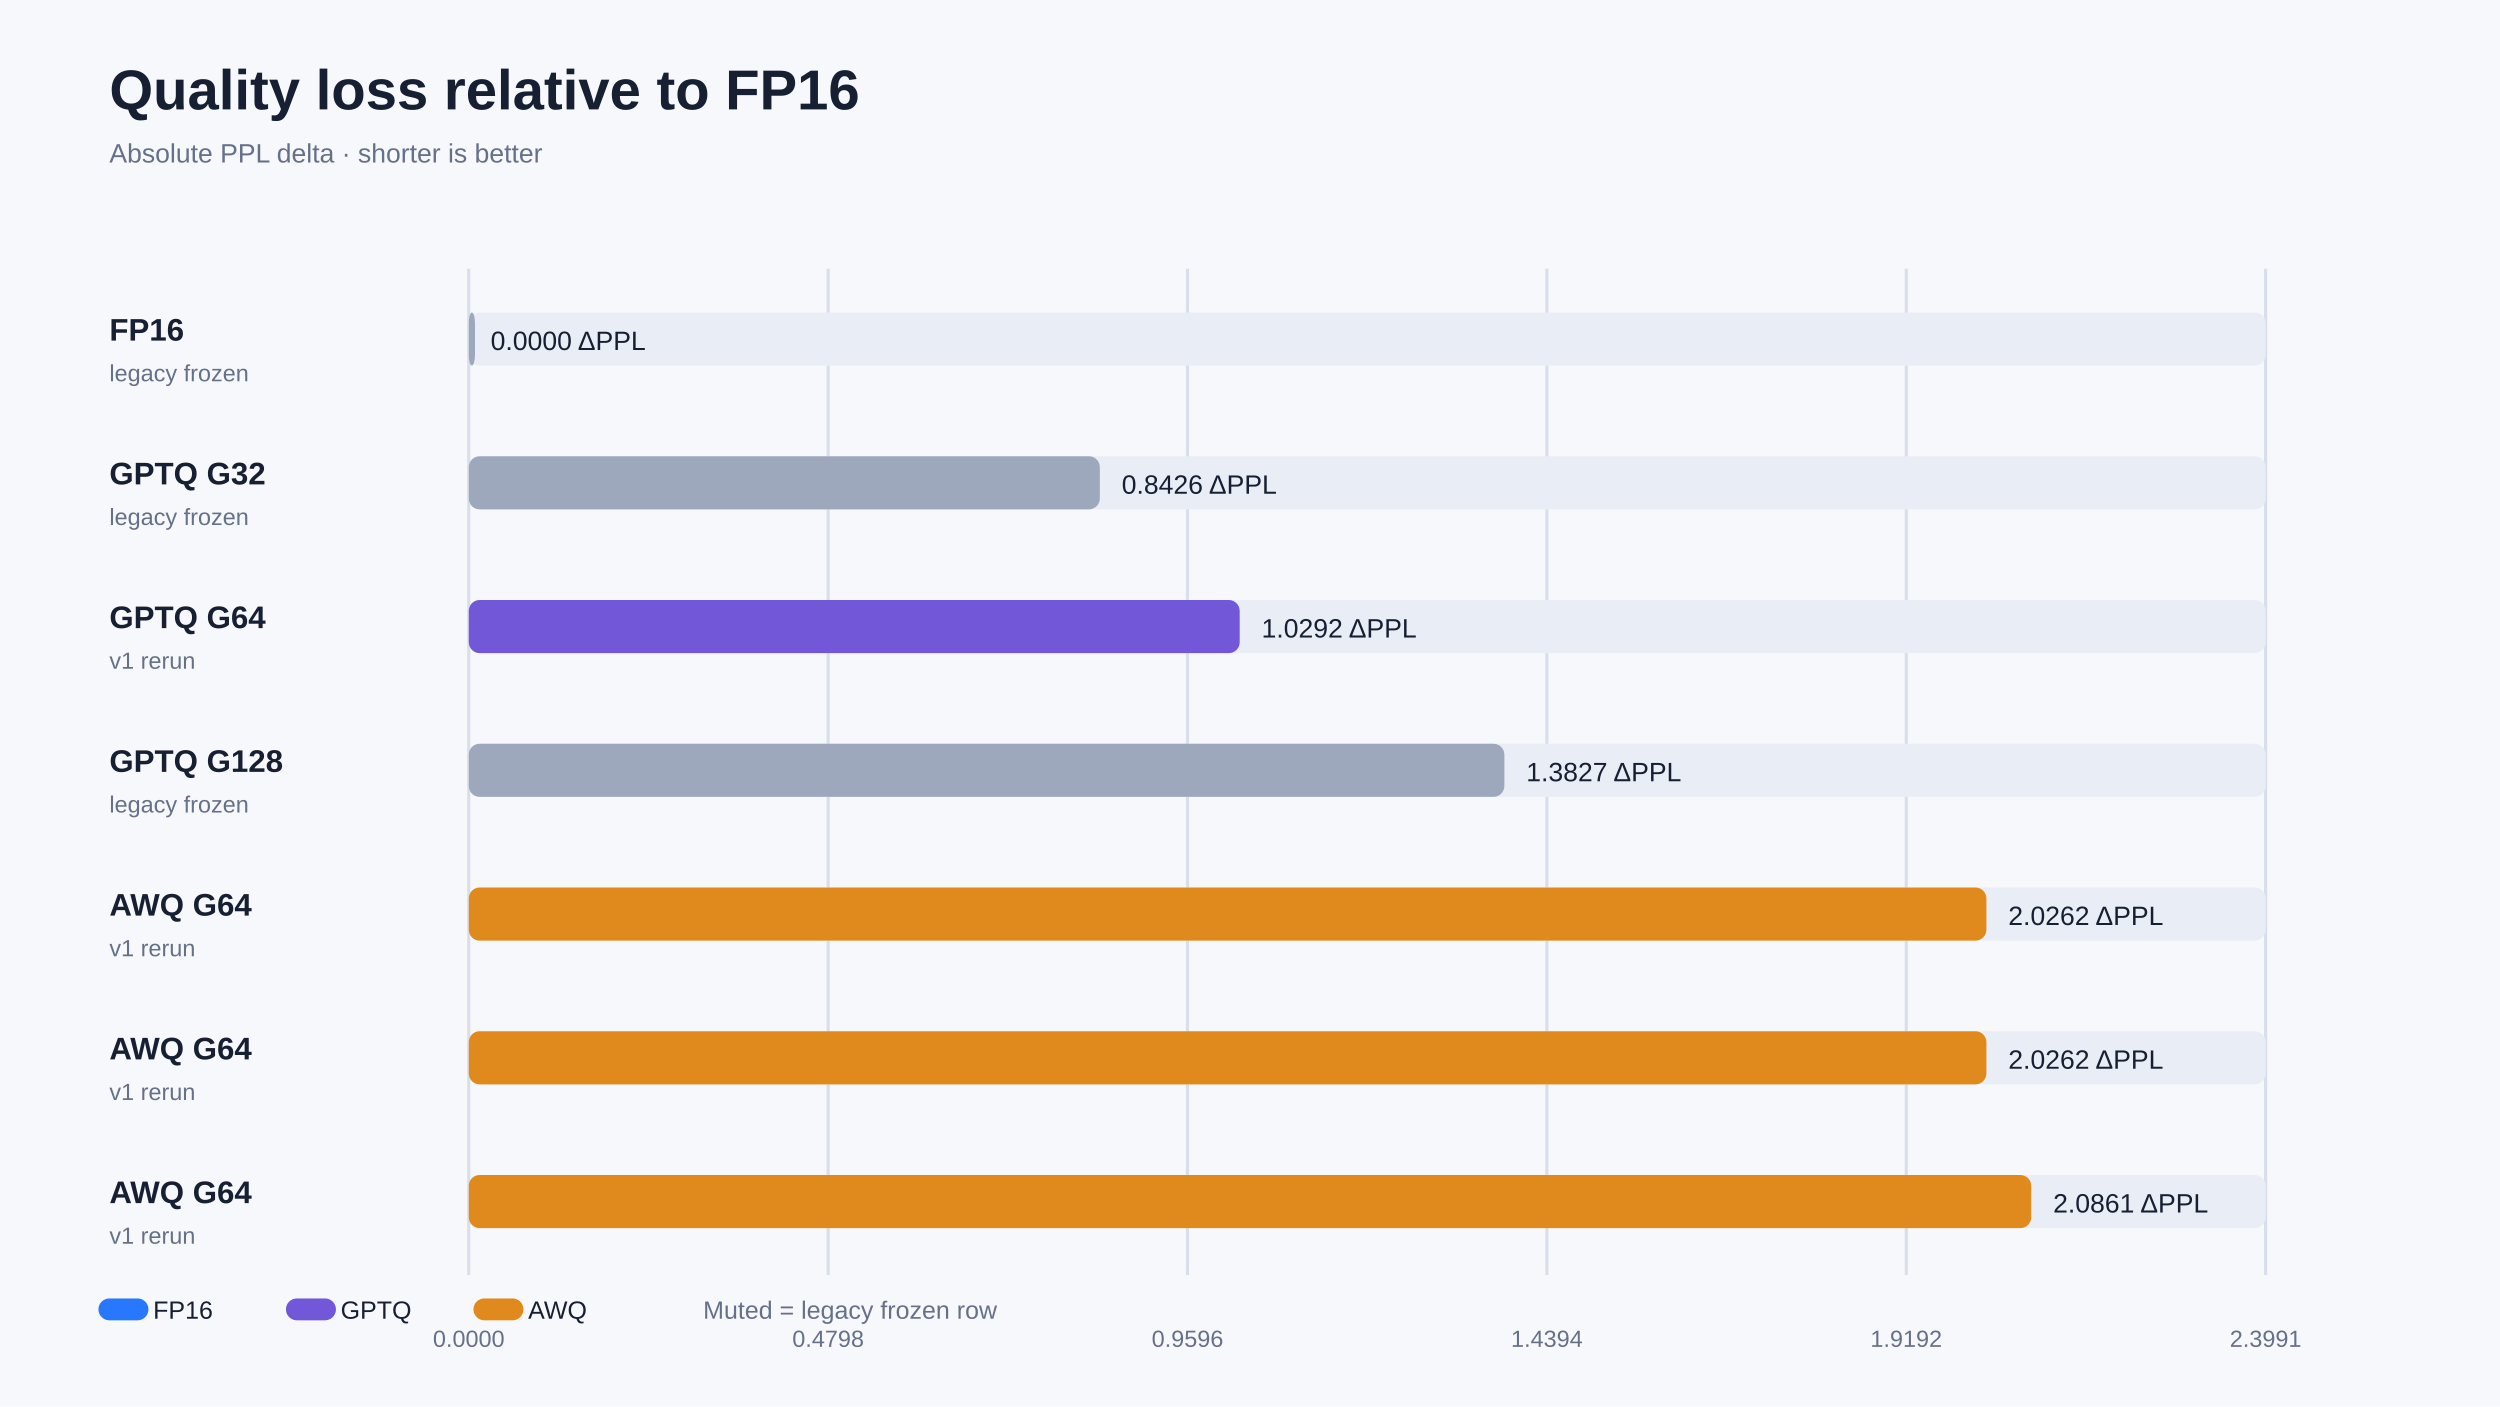
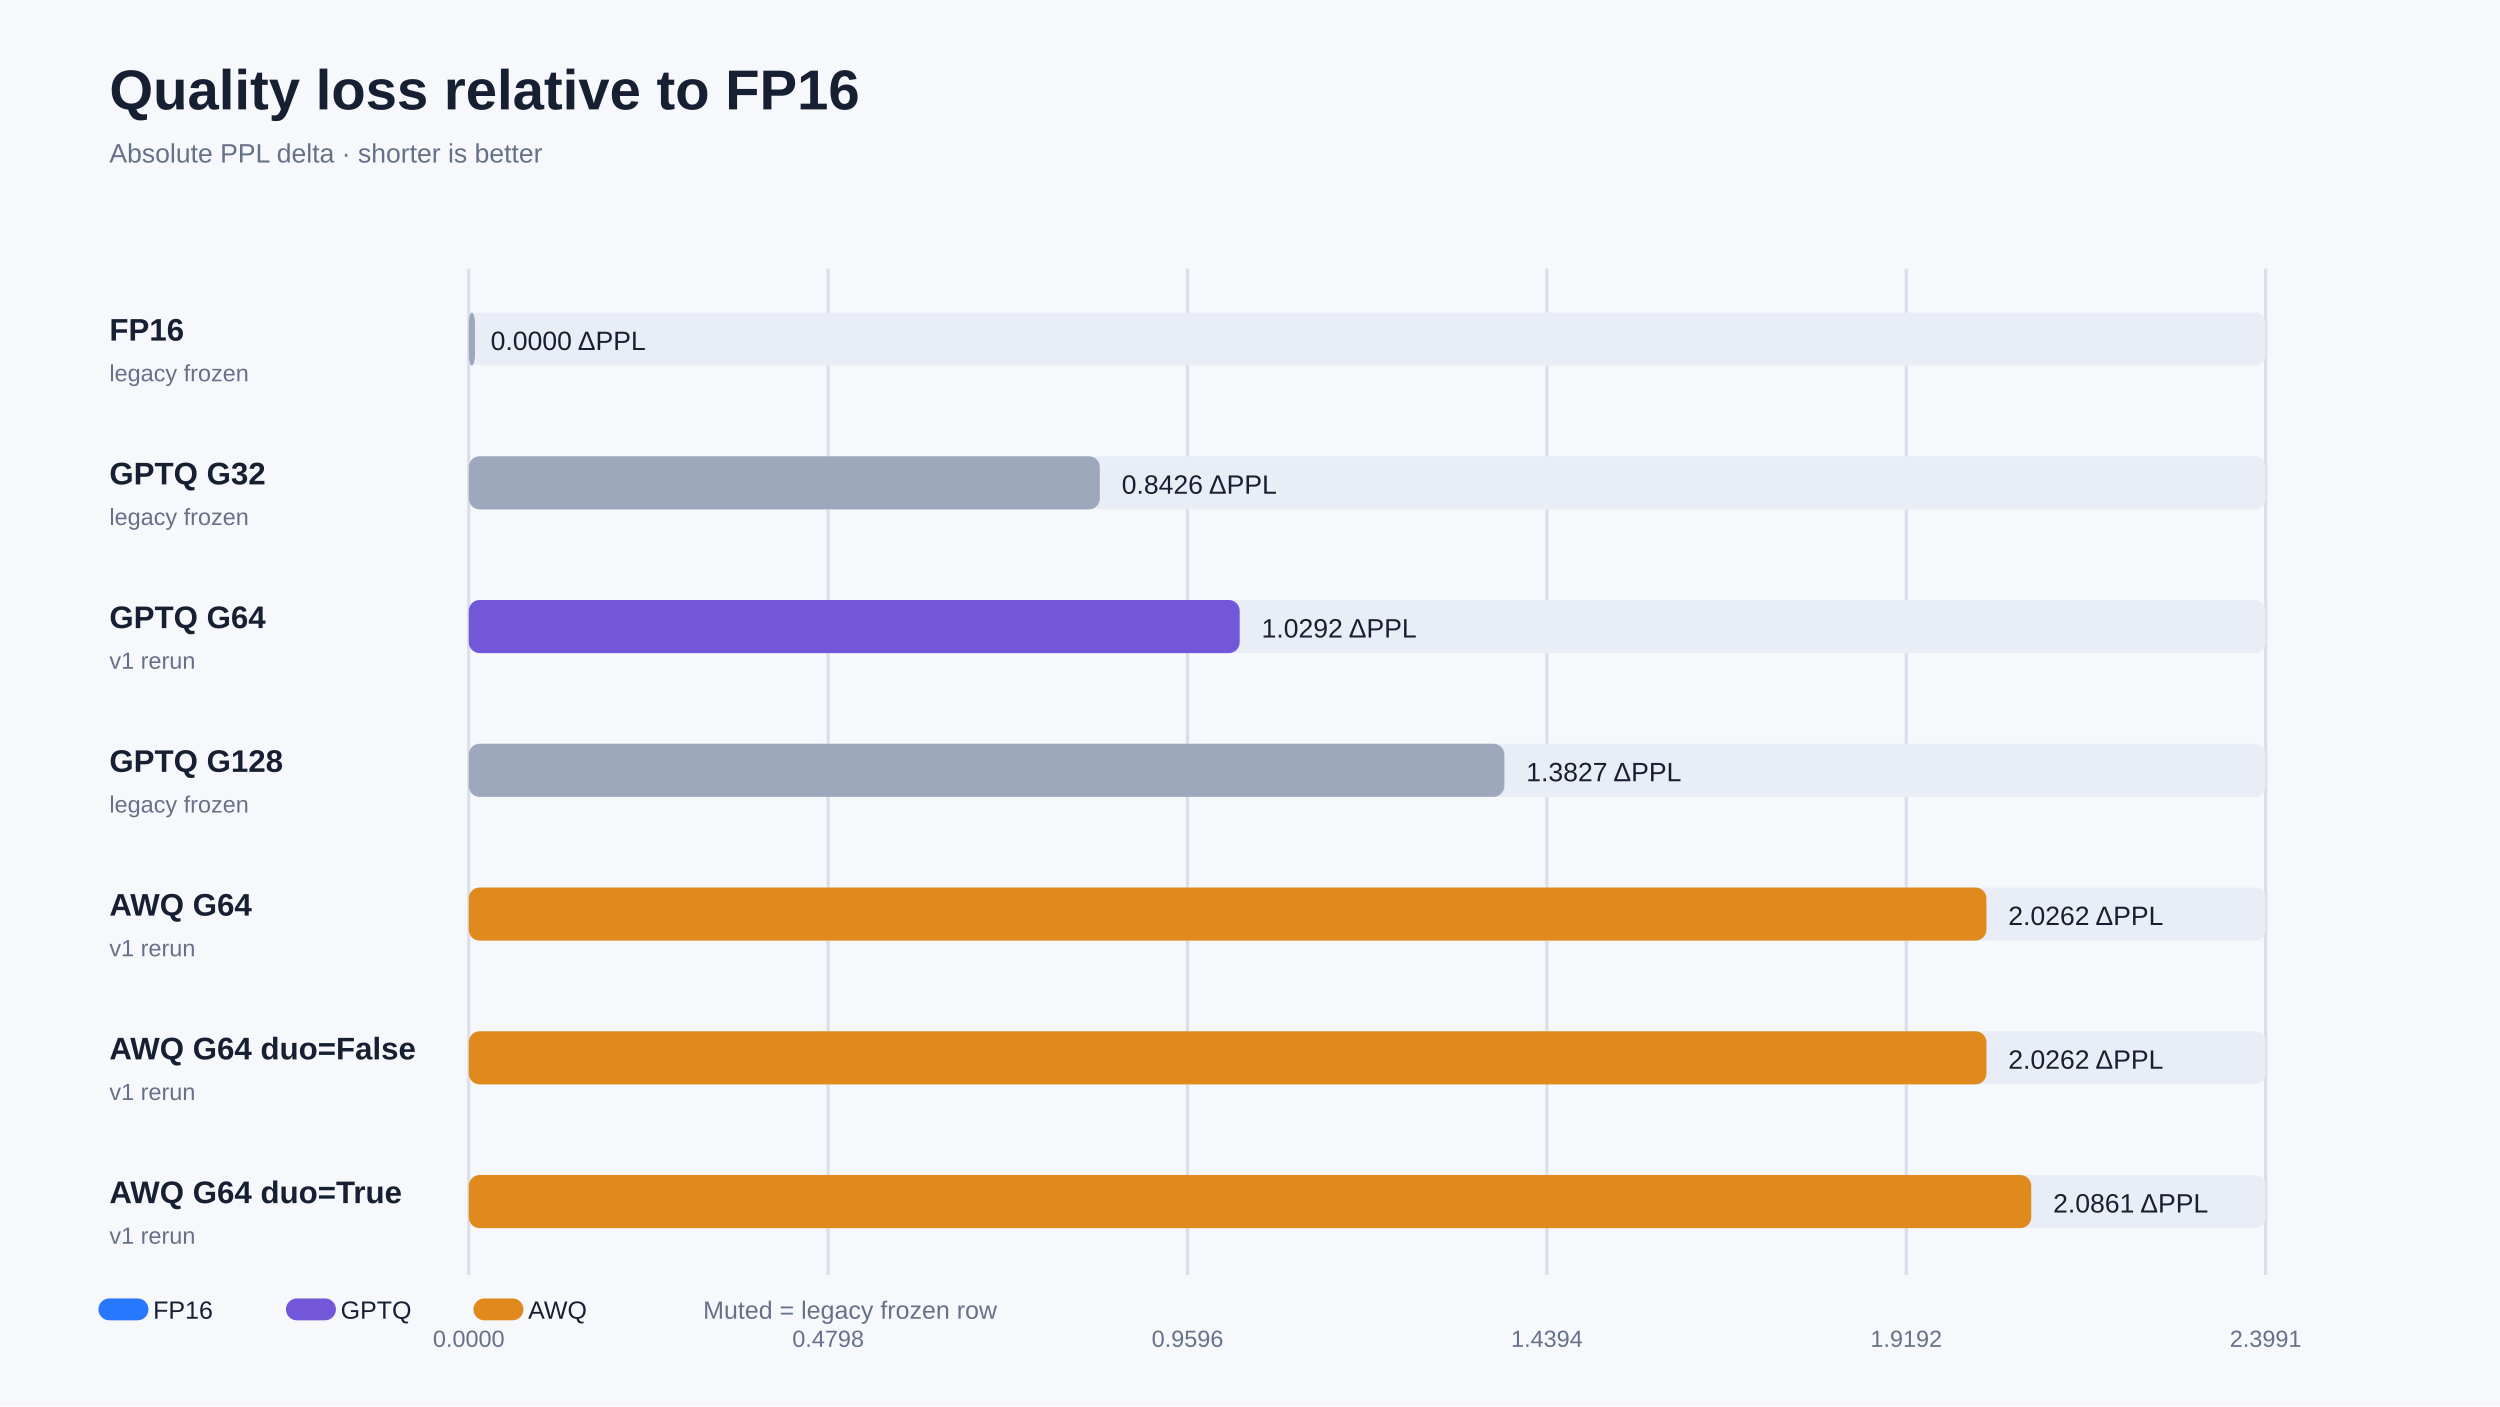
<svg xmlns="http://www.w3.org/2000/svg" width="1600" height="900" viewBox="0 0 1600 900">
  <rect width="100%" height="100%" fill="#f7f8fb" />
  <text x="70" y="70" font-family="Segoe UI, Arial, sans-serif" font-size="36" font-weight="700" fill="#172033">Quality loss relative to FP16</text>
  <text x="70" y="104" font-family="Segoe UI, Arial, sans-serif" font-size="17" fill="#657089">Absolute PPL delta · shorter is better</text>
  <line x1="300.0" y1="172" x2="300.0" y2="816" stroke="#d8deea" stroke-width="2" />
  <text x="300.0" y="862" text-anchor="middle" font-family="Segoe UI, Arial, sans-serif" font-size="15" fill="#657089">0.0000</text>
  <line x1="530.0" y1="172" x2="530.0" y2="816" stroke="#d8deea" stroke-width="2" />
  <text x="530.0" y="862" text-anchor="middle" font-family="Segoe UI, Arial, sans-serif" font-size="15" fill="#657089">0.4798</text>
  <line x1="760.0" y1="172" x2="760.0" y2="816" stroke="#d8deea" stroke-width="2" />
  <text x="760.0" y="862" text-anchor="middle" font-family="Segoe UI, Arial, sans-serif" font-size="15" fill="#657089">0.9596</text>
  <line x1="990.0" y1="172" x2="990.0" y2="816" stroke="#d8deea" stroke-width="2" />
  <text x="990.0" y="862" text-anchor="middle" font-family="Segoe UI, Arial, sans-serif" font-size="15" fill="#657089">1.4394</text>
  <line x1="1220.0" y1="172" x2="1220.0" y2="816" stroke="#d8deea" stroke-width="2" />
  <text x="1220.0" y="862" text-anchor="middle" font-family="Segoe UI, Arial, sans-serif" font-size="15" fill="#657089">1.9192</text>
  <line x1="1450.0" y1="172" x2="1450.0" y2="816" stroke="#d8deea" stroke-width="2" />
  <text x="1450.0" y="862" text-anchor="middle" font-family="Segoe UI, Arial, sans-serif" font-size="15" fill="#657089">2.3991</text>
  <text x="70" y="218" font-family="Segoe UI, Arial, sans-serif" font-size="20" font-weight="700" fill="#172033">FP16</text>
  <text x="70" y="244" font-family="Segoe UI, Arial, sans-serif" font-size="15" fill="#657089">legacy frozen</text>
  <rect x="300" y="200" width="1150" height="34" rx="7" fill="#e9edf5" />
  <rect x="300" y="200" width="4.0" height="34" rx="7" fill="#9ea8bd" />
  <text x="314.0" y="224" font-family="Segoe UI, Arial, sans-serif" font-size="17" fill="#172033">0.0000 ΔPPL</text>
  <text x="70" y="310" font-family="Segoe UI, Arial, sans-serif" font-size="20" font-weight="700" fill="#172033">GPTQ G32</text>
  <text x="70" y="336" font-family="Segoe UI, Arial, sans-serif" font-size="15" fill="#657089">legacy frozen</text>
  <rect x="300" y="292" width="1150" height="34" rx="7" fill="#e9edf5" />
  <rect x="300" y="292" width="403.9" height="34" rx="7" fill="#9ea8bd" />
  <text x="717.9" y="316" font-family="Segoe UI, Arial, sans-serif" font-size="17" fill="#172033">0.8426 ΔPPL</text>
  <text x="70" y="402" font-family="Segoe UI, Arial, sans-serif" font-size="20" font-weight="700" fill="#172033">GPTQ G64</text>
  <text x="70" y="428" font-family="Segoe UI, Arial, sans-serif" font-size="15" fill="#657089">v1 rerun</text>
  <rect x="300" y="384" width="1150" height="34" rx="7" fill="#e9edf5" />
  <rect x="300" y="384" width="493.4" height="34" rx="7" fill="#7357d9" />
  <text x="807.4" y="408" font-family="Segoe UI, Arial, sans-serif" font-size="17" fill="#172033">1.0292 ΔPPL</text>
  <text x="70" y="494" font-family="Segoe UI, Arial, sans-serif" font-size="20" font-weight="700" fill="#172033">GPTQ G128</text>
  <text x="70" y="520" font-family="Segoe UI, Arial, sans-serif" font-size="15" fill="#657089">legacy frozen</text>
  <rect x="300" y="476" width="1150" height="34" rx="7" fill="#e9edf5" />
  <rect x="300" y="476" width="662.8" height="34" rx="7" fill="#9ea8bd" />
  <text x="976.8" y="500" font-family="Segoe UI, Arial, sans-serif" font-size="17" fill="#172033">1.3827 ΔPPL</text>
  <text x="70" y="586" font-family="Segoe UI, Arial, sans-serif" font-size="20" font-weight="700" fill="#172033">AWQ G64</text>
  <text x="70" y="612" font-family="Segoe UI, Arial, sans-serif" font-size="15" fill="#657089">v1 rerun</text>
  <rect x="300" y="568" width="1150" height="34" rx="7" fill="#e9edf5" />
  <rect x="300" y="568" width="971.3" height="34" rx="7" fill="#e08a1e" />
  <text x="1285.3" y="592" font-family="Segoe UI, Arial, sans-serif" font-size="17" fill="#172033">2.0262 ΔPPL</text>
-   <text x="70" y="678" font-family="Segoe UI, Arial, sans-serif" font-size="20" font-weight="700" fill="#172033">AWQ G64</text>
+   <text x="70" y="678" font-family="Segoe UI, Arial, sans-serif" font-size="20" font-weight="700" fill="#172033">AWQ G64 duo=False</text>
  <text x="70" y="704" font-family="Segoe UI, Arial, sans-serif" font-size="15" fill="#657089">v1 rerun</text>
  <rect x="300" y="660" width="1150" height="34" rx="7" fill="#e9edf5" />
  <rect x="300" y="660" width="971.3" height="34" rx="7" fill="#e08a1e" />
  <text x="1285.3" y="684" font-family="Segoe UI, Arial, sans-serif" font-size="17" fill="#172033">2.0262 ΔPPL</text>
-   <text x="70" y="770" font-family="Segoe UI, Arial, sans-serif" font-size="20" font-weight="700" fill="#172033">AWQ G64</text>
+   <text x="70" y="770" font-family="Segoe UI, Arial, sans-serif" font-size="20" font-weight="700" fill="#172033">AWQ G64 duo=True</text>
  <text x="70" y="796" font-family="Segoe UI, Arial, sans-serif" font-size="15" fill="#657089">v1 rerun</text>
  <rect x="300" y="752" width="1150" height="34" rx="7" fill="#e9edf5" />
  <rect x="300" y="752" width="1000.0" height="34" rx="7" fill="#e08a1e" />
  <text x="1314.0" y="776" font-family="Segoe UI, Arial, sans-serif" font-size="17" fill="#172033">2.0861 ΔPPL</text>
  <line x1="70" y1="838" x2="88" y2="838" stroke="#2878ff" stroke-width="14" stroke-linecap="round" />
  <text x="98" y="844" font-family="Segoe UI, Arial, sans-serif" font-size="16" fill="#172033">FP16</text>
  <line x1="190" y1="838" x2="208" y2="838" stroke="#7357d9" stroke-width="14" stroke-linecap="round" />
  <text x="218" y="844" font-family="Segoe UI, Arial, sans-serif" font-size="16" fill="#172033">GPTQ</text>
  <line x1="310" y1="838" x2="328" y2="838" stroke="#e08a1e" stroke-width="14" stroke-linecap="round" />
  <text x="338" y="844" font-family="Segoe UI, Arial, sans-serif" font-size="16" fill="#172033">AWQ</text>
  <text x="450" y="844" font-family="Segoe UI, Arial, sans-serif" font-size="16" fill="#657089">Muted = legacy frozen row</text>
</svg>
